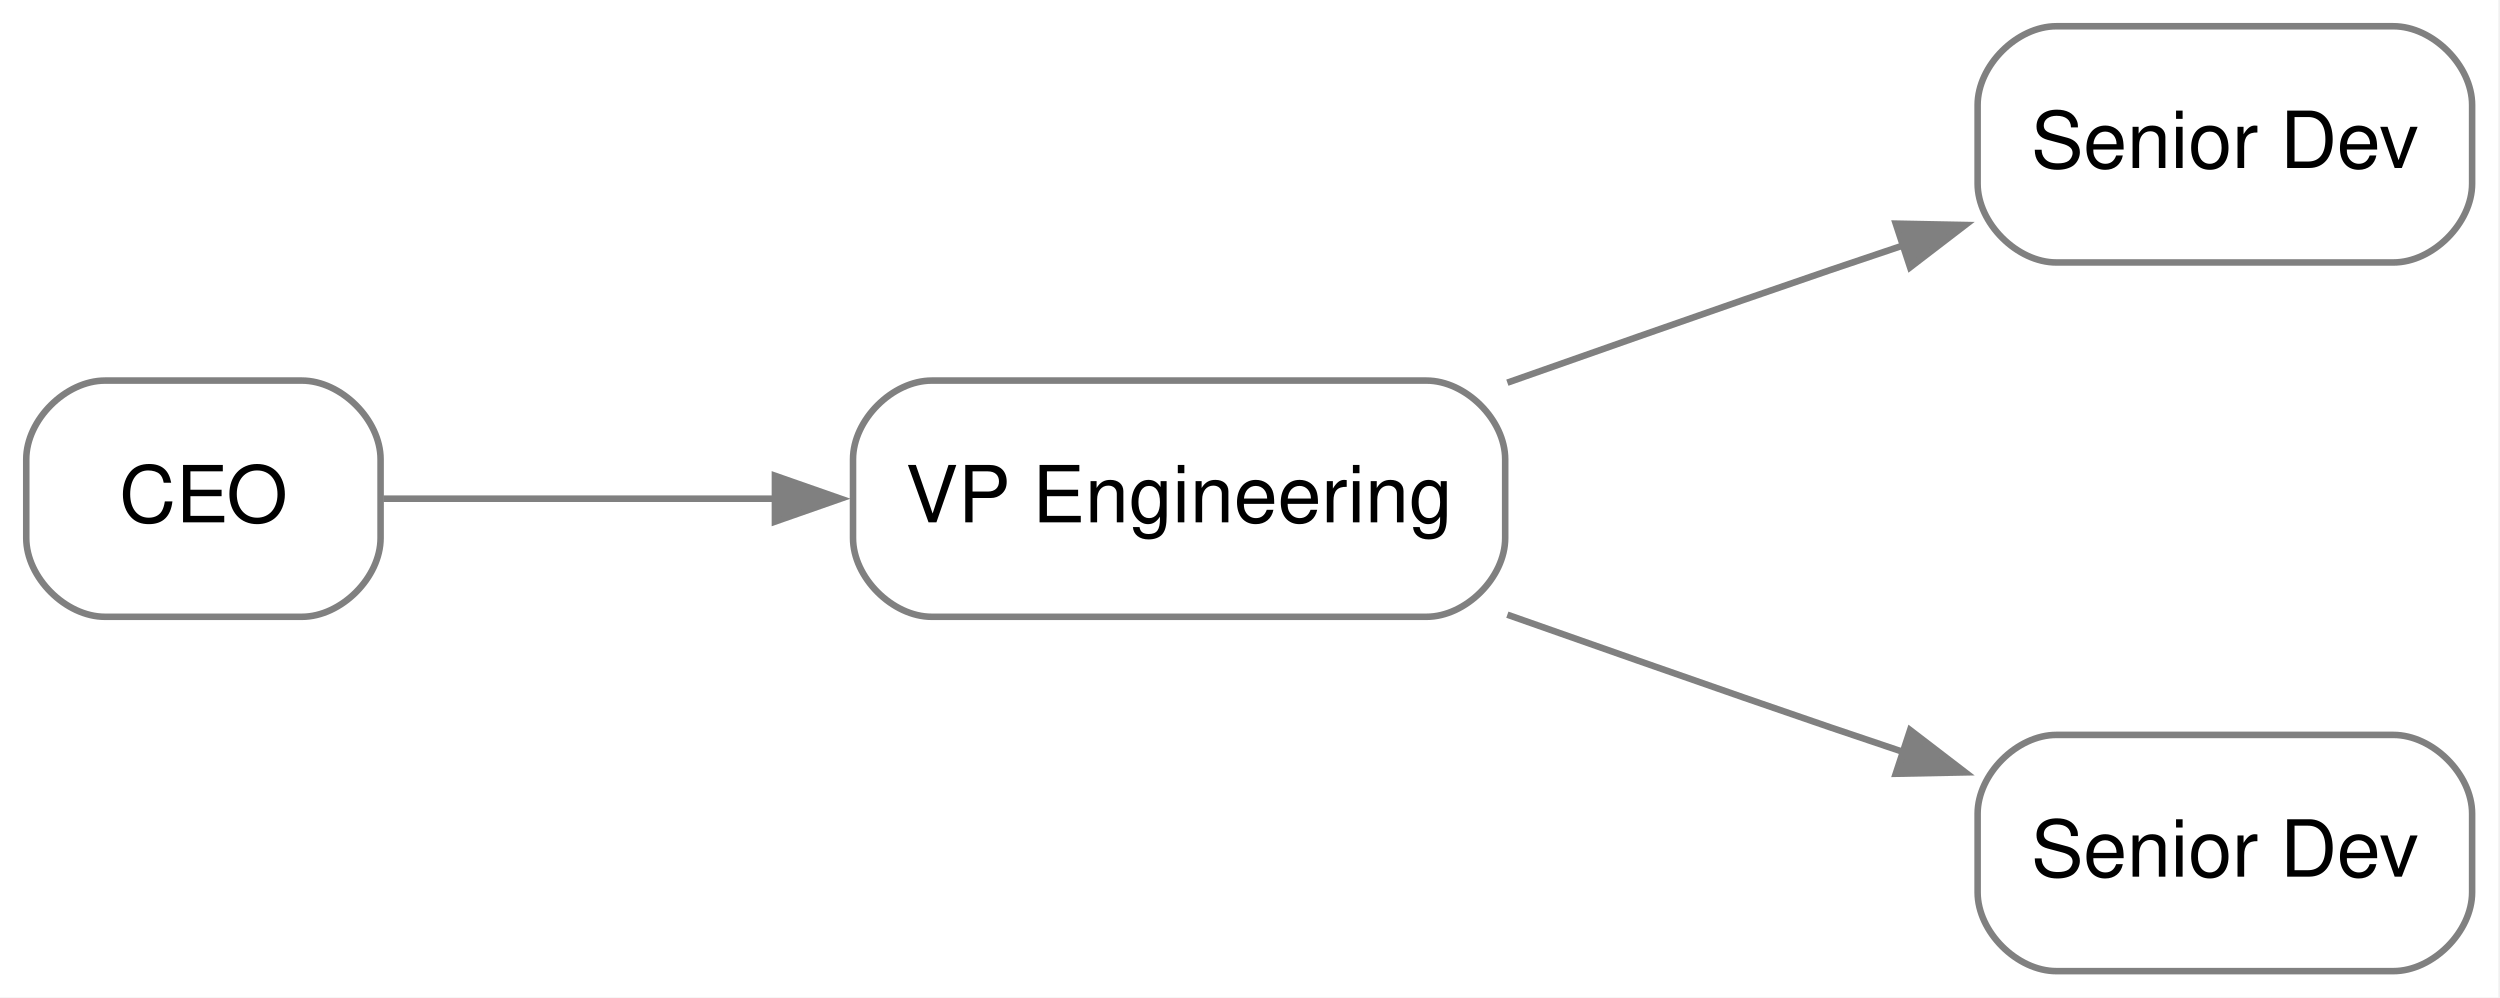
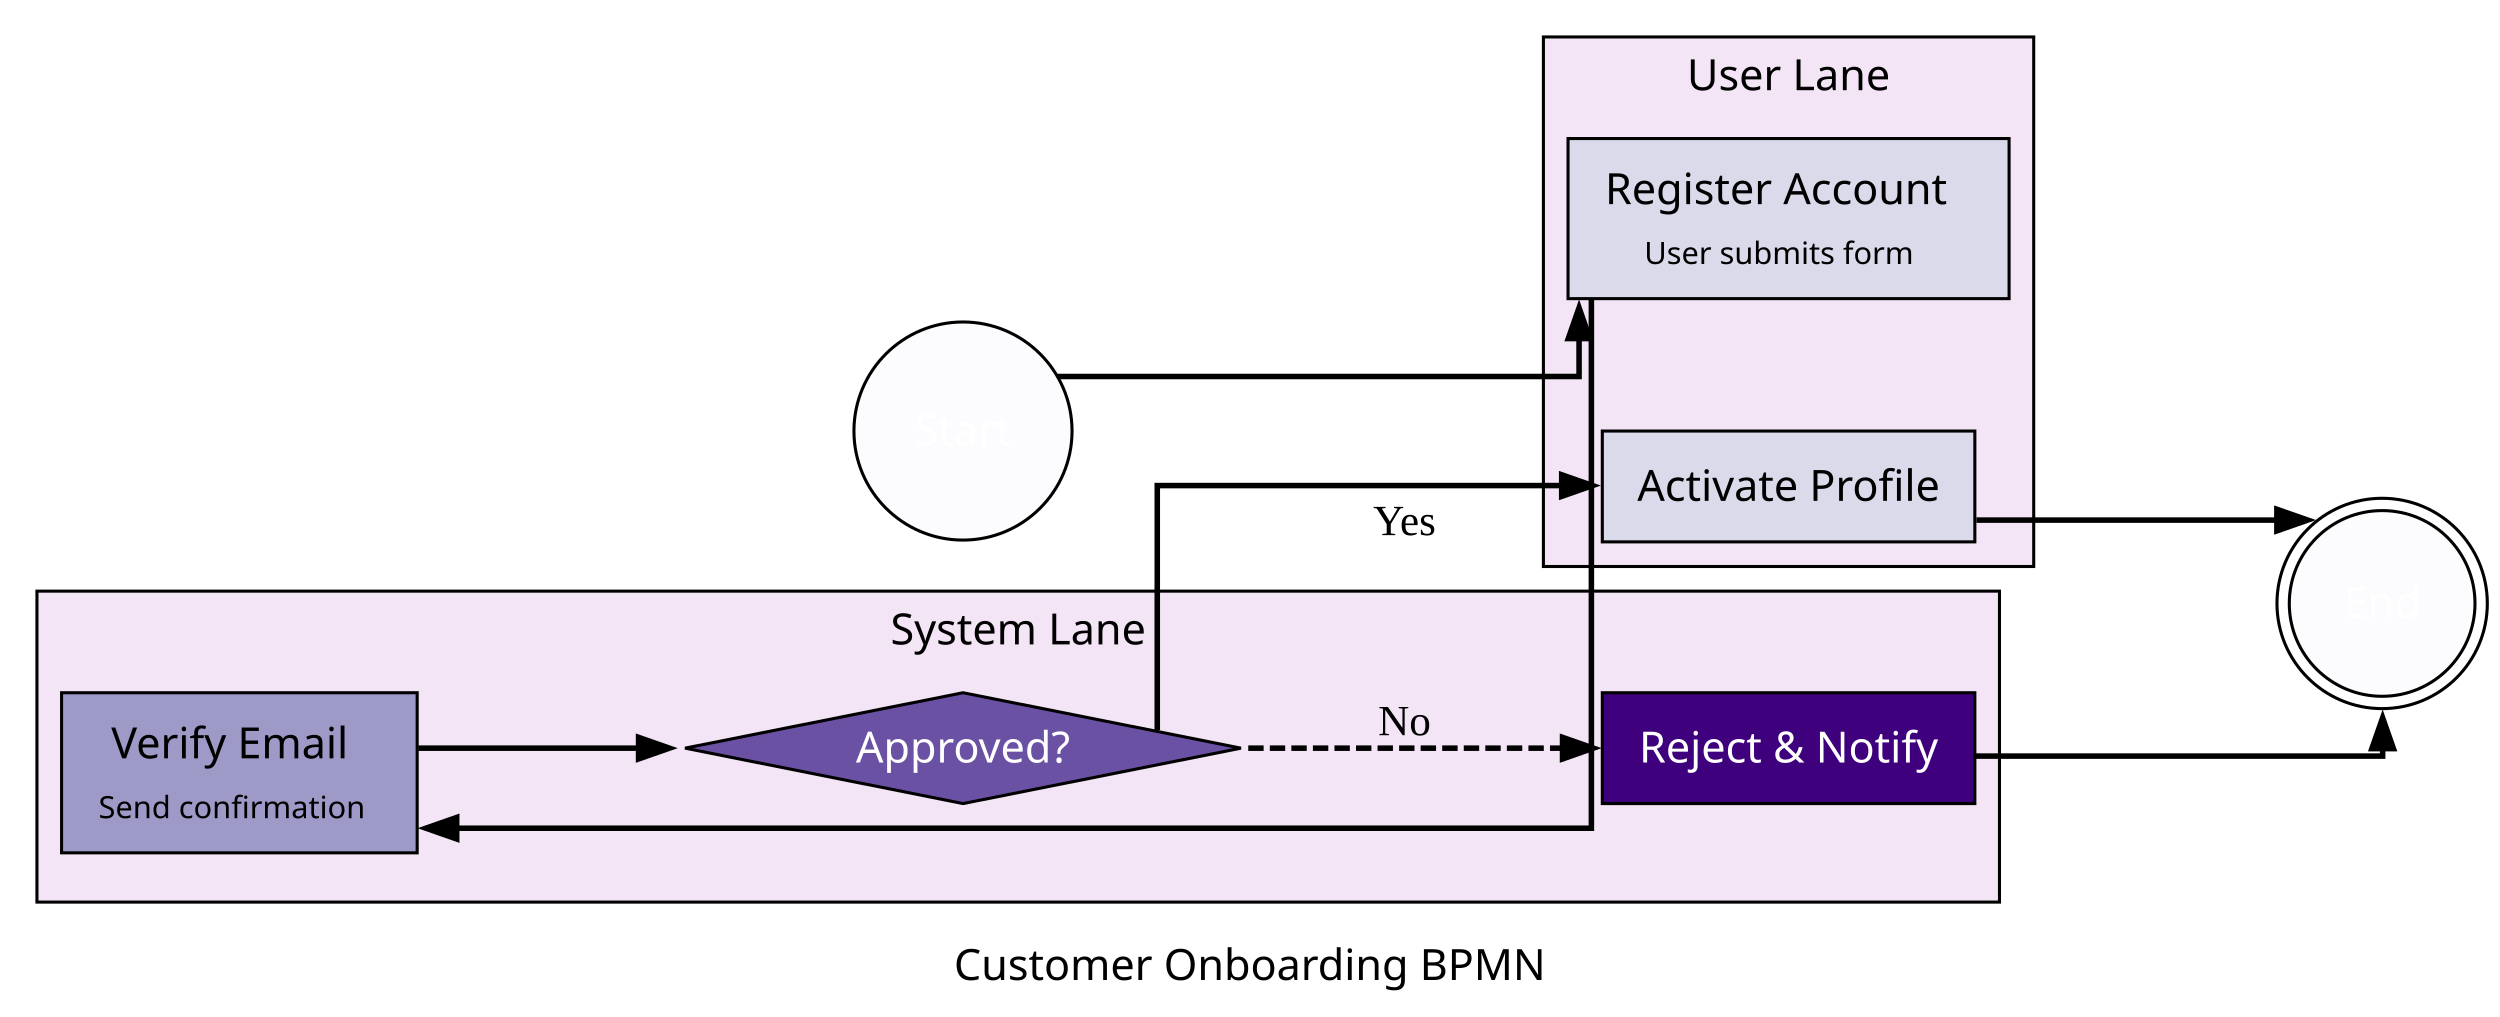
- <svg xmlns="http://www.w3.org/2000/svg" width="381pt" height="152pt" viewBox="0.00 0.00 381.00 152.00">
-   <g id="graph0" class="graph" transform="scale(1 1) rotate(0) translate(4 148)">
-     <polygon fill="white" stroke="none" points="-4,4 -4,-148 376.75,-148 376.75,4 -4,4" />
+ <svg xmlns="http://www.w3.org/2000/svg" width="812pt" height="330pt" viewBox="0.00 0.00 812.00 330.00">
+   <g id="graph0" class="graph" transform="scale(1 1) rotate(0) translate(4 326.25)">
+     <polygon fill="white" stroke="none" points="-4,4 -4,-326.25 807.88,-326.25 807.88,4 -4,4" />
+     <text xml:space="preserve" text-anchor="middle" x="401.94" y="-7.95" font-family="Verdana" font-size="14.00">Customer Onboarding BPMN</text>
+     <g id="clust1" class="cluster">
+       <polygon fill="#f3e5f5" stroke="black" points="497.3,-142.25 497.3,-314.25 656.55,-314.25 656.55,-142.25 497.3,-142.25" />
+       <text xml:space="preserve" text-anchor="middle" x="576.93" y="-296.95" font-family="Verdana" font-size="14.00">User Lane</text>
+     </g>
+     <g id="clust2" class="cluster">
+       <polygon fill="#f3e5f5" stroke="black" points="8,-33.25 8,-134.25 645.43,-134.25 645.43,-33.25 8,-33.25" />
+       <text xml:space="preserve" text-anchor="middle" x="326.71" y="-116.95" font-family="Verdana" font-size="14.00">System Lane</text>
+     </g>
    <g id="node1" class="node">
-       <path fill="#ffffff" stroke="#808080" d="M42,-90C42,-90 12,-90 12,-90 6,-90 0,-84 0,-78 0,-78 0,-66 0,-66 0,-60 6,-54 12,-54 12,-54 42,-54 42,-54 48,-54 54,-60 54,-66 54,-66 54,-78 54,-78 54,-84 48,-90 42,-90" />
-       <text xml:space="preserve" text-anchor="middle" x="27" y="-68.4" font-family="Helvetica,sans-Serif" font-size="12.00">CEO</text>
+       <ellipse fill="#fcfbfd" stroke="black" cx="308.78" cy="-186.25" rx="35.42" ry="35.42" />
+       <text xml:space="preserve" text-anchor="middle" x="308.78" y="-181.57" font-family="Verdana" font-size="14.00" fill="white">Start</text>
    </g>
    <g id="node2" class="node">
-       <path fill="#ffffff" stroke="#808080" d="M213.39,-90C213.39,-90 138,-90 138,-90 132,-90 126,-84 126,-78 126,-78 126,-66 126,-66 126,-60 132,-54 138,-54 138,-54 213.39,-54 213.39,-54 219.39,-54 225.39,-60 225.39,-66 225.39,-66 225.39,-78 225.39,-78 225.39,-84 219.39,-90 213.39,-90" />
-       <text xml:space="preserve" text-anchor="middle" x="175.7" y="-68.4" font-family="Helvetica,sans-Serif" font-size="12.00">VP Engineering</text>
+       <polygon fill="#dadaeb" stroke="black" points="648.55,-281.25 505.3,-281.25 505.3,-229.25 648.55,-229.25 648.55,-281.25" />
+       <text xml:space="preserve" text-anchor="start" x="517.3" y="-259.95" font-family="Verdana" font-size="14.00">Register Account</text>
+       <text xml:space="preserve" text-anchor="start" x="530.05" y="-240.5" font-family="Verdana" font-size="10.00">User submits form</text>
    </g>
    <g id="edge1" class="edge">
-       <path fill="none" stroke="#808080" d="M54.42,-72C70.11,-72 83.97,-72 114.2,-72" />
-       <polygon fill="#808080" stroke="#808080" points="114.1,-75.5 124.1,-72 114.1,-68.5 114.1,-75.5" />
+       <path fill="none" stroke="black" stroke-width="1.8" d="M339.6,-203.96C395.73,-203.96 508.88,-203.96 508.88,-203.96 508.88,-203.96 508.88,-216.28 508.88,-216.28" />
+       <polygon fill="black" stroke="black" stroke-width="1.8" points="505.38,-216.28 508.88,-226.28 512.38,-216.28 505.38,-216.28" />
    </g>
    <g id="node3" class="node">
-       <path fill="#ffffff" stroke="#808080" d="M360.75,-144C360.75,-144 309.39,-144 309.39,-144 303.39,-144 297.39,-138 297.39,-132 297.39,-132 297.39,-120 297.39,-120 297.39,-114 303.39,-108 309.39,-108 309.39,-108 360.75,-108 360.75,-108 366.75,-108 372.75,-114 372.75,-120 372.75,-120 372.75,-132 372.75,-132 372.75,-138 366.75,-144 360.75,-144" />
-       <text xml:space="preserve" text-anchor="middle" x="335.07" y="-122.4" font-family="Helvetica,sans-Serif" font-size="12.00">Senior Dev</text>
+       <polygon fill="#9e9ac8" stroke="black" points="131.5,-101.25 16,-101.25 16,-49.25 131.5,-49.25 131.5,-101.25" />
+       <text xml:space="preserve" text-anchor="start" x="32.12" y="-79.95" font-family="Verdana" font-size="14.00">Verify Email</text>
+       <text xml:space="preserve" text-anchor="start" x="28" y="-60.5" font-family="Verdana" font-size="10.00">Send confirmation</text>
    </g>
    <g id="edge2" class="edge">
-       <path fill="none" stroke="#808080" d="M225.72,-89.68C255.03,-100.01 272.18,-105.98 286.2,-110.65" />
-       <polygon fill="#808080" stroke="#808080" points="284.91,-113.92 295.51,-113.71 287.1,-107.26 284.91,-113.92" />
+       <path fill="none" stroke="black" stroke-width="1.8" d="M512.88,-228.96C512.88,-175.1 512.88,-57.25 512.88,-57.25 512.88,-57.25 144.33,-57.25 144.33,-57.25" />
+       <polygon fill="black" stroke="black" stroke-width="1.8" points="144.33,-53.75 134.33,-57.25 144.33,-60.75 144.33,-53.75" />
    </g>
    <g id="node4" class="node">
-       <path fill="#ffffff" stroke="#808080" d="M360.75,-36C360.75,-36 309.39,-36 309.39,-36 303.39,-36 297.39,-30 297.39,-24 297.39,-24 297.39,-12 297.39,-12 297.39,-6 303.39,0 309.39,0 309.39,0 360.75,0 360.75,0 366.75,0 372.75,-6 372.75,-12 372.75,-12 372.75,-24 372.75,-24 372.75,-30 366.75,-36 360.75,-36" />
-       <text xml:space="preserve" text-anchor="middle" x="335.07" y="-14.4" font-family="Helvetica,sans-Serif" font-size="12.00">Senior Dev</text>
+       <polygon fill="#6a51a3" stroke="black" points="308.78,-101.25 218.5,-83.25 308.78,-65.25 399.05,-83.25 308.78,-101.25" />
+       <text xml:space="preserve" text-anchor="middle" x="308.78" y="-78.58" font-family="Verdana" font-size="14.00" fill="white">Approved?</text>
    </g>
    <g id="edge3" class="edge">
-       <path fill="none" stroke="#808080" d="M225.72,-54.32C255.03,-43.99 272.18,-38.02 286.2,-33.35" />
-       <polygon fill="#808080" stroke="#808080" points="287.1,-36.74 295.51,-30.29 284.91,-30.08 287.1,-36.74" />
+       <path fill="none" stroke="black" stroke-width="1.8" d="M131.85,-83.25C131.85,-83.25 203.41,-83.25 203.41,-83.25" />
+       <polygon fill="black" stroke="black" stroke-width="1.8" points="203.41,-86.75 213.41,-83.25 203.41,-79.75 203.41,-86.75" />
+     </g>
+     <g id="node5" class="node">
+       <polygon fill="#dadaeb" stroke="black" points="637.43,-186.25 516.43,-186.25 516.43,-150.25 637.43,-150.25 637.43,-186.25" />
+       <text xml:space="preserve" text-anchor="middle" x="576.93" y="-163.57" font-family="Verdana" font-size="14.00">Activate Profile</text>
+     </g>
+     <g id="edge4" class="edge">
+       <path fill="none" stroke="black" stroke-width="1.8" d="M371.88,-89.11C371.88,-108.38 371.88,-168.54 371.88,-168.54 371.88,-168.54 503.24,-168.54 503.24,-168.54" />
+       <polygon fill="black" stroke="black" stroke-width="1.8" points="503.24,-172.04 513.24,-168.54 503.24,-165.04 503.24,-172.04" />
+       <text xml:space="preserve" text-anchor="middle" x="452.18" y="-152.45" font-family="Times New Roman,serif" font-size="14.00">Yes</text>
+     </g>
+     <g id="node6" class="node">
+       <polygon fill="#3f007d" stroke="black" points="637.43,-101.25 516.43,-101.25 516.43,-65.25 637.43,-65.25 637.43,-101.25" />
+       <text xml:space="preserve" text-anchor="middle" x="576.93" y="-78.58" font-family="Verdana" font-size="14.00" fill="white">Reject &amp; Notify</text>
+     </g>
+     <g id="edge5" class="edge">
+       <path fill="none" stroke="black" stroke-width="1.8" stroke-dasharray="5,2" d="M401.43,-83.25C401.43,-83.25 503.51,-83.25 503.51,-83.25" />
+       <polygon fill="black" stroke="black" stroke-width="1.8" points="503.51,-86.75 513.51,-83.25 503.51,-79.75 503.51,-86.75" />
+       <text xml:space="preserve" text-anchor="middle" x="452.18" y="-87.45" font-family="Times New Roman,serif" font-size="14.00">No</text>
+     </g>
+     <g id="node7" class="node">
+       <ellipse fill="#fcfbfd" stroke="black" cx="769.72" cy="-130.25" rx="30.16" ry="30.16" />
+       <ellipse fill="none" stroke="black" cx="769.72" cy="-130.25" rx="34.16" ry="34.16" />
+       <text xml:space="preserve" text-anchor="middle" x="769.72" y="-125.58" font-family="Verdana" font-size="14.00" fill="white">End</text>
+     </g>
+     <g id="edge6" class="edge">
+       <path fill="none" stroke="black" stroke-width="1.8" d="M637.93,-157.33C637.93,-157.33 735.53,-157.33 735.53,-157.33" />
+       <polygon fill="black" stroke="black" stroke-width="1.8" points="735.53,-160.83 745.53,-157.33 735.53,-153.83 735.53,-160.83" />
+     </g>
+     <g id="edge7" class="edge">
+       <path fill="none" stroke="black" stroke-width="1.8" d="M637.71,-80.67C694.27,-80.67 769.88,-80.67 769.88,-80.67 769.88,-80.67 769.88,-83.09 769.88,-83.09" />
+       <polygon fill="black" stroke="black" stroke-width="1.8" points="766.38,-83.09 769.88,-93.09 773.38,-83.09 766.38,-83.09" />
    </g>
  </g>
</svg>
